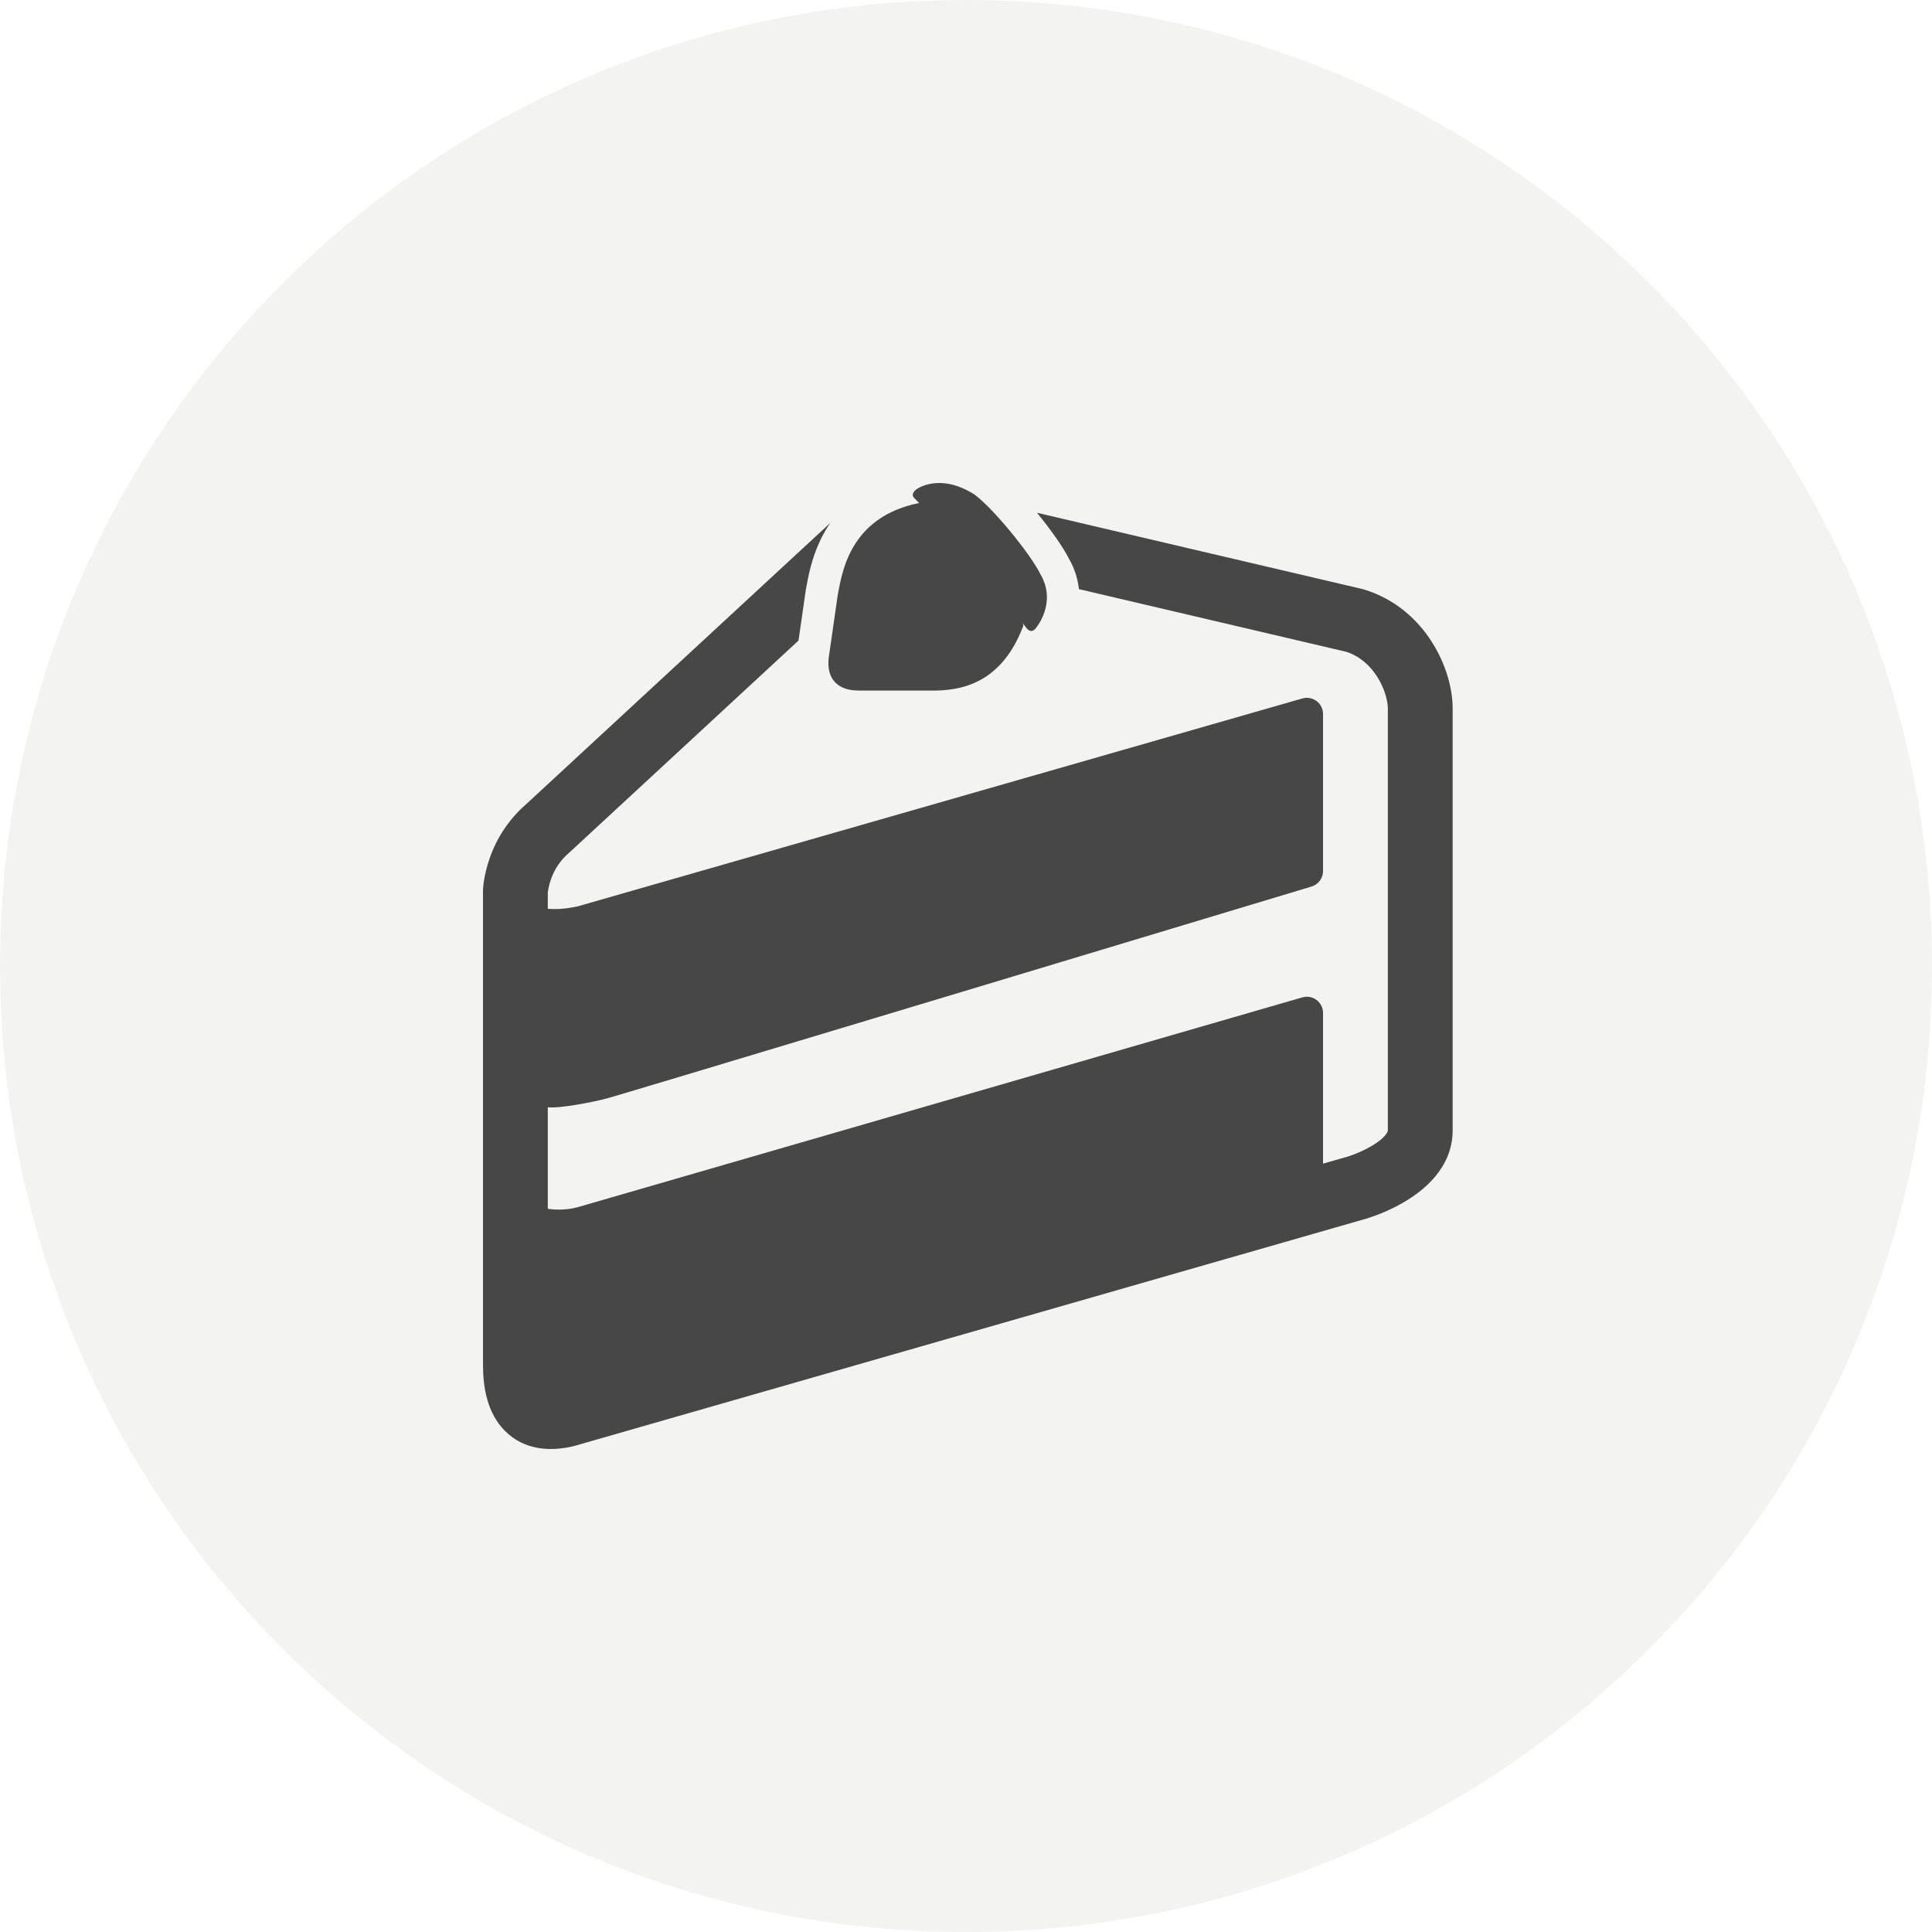
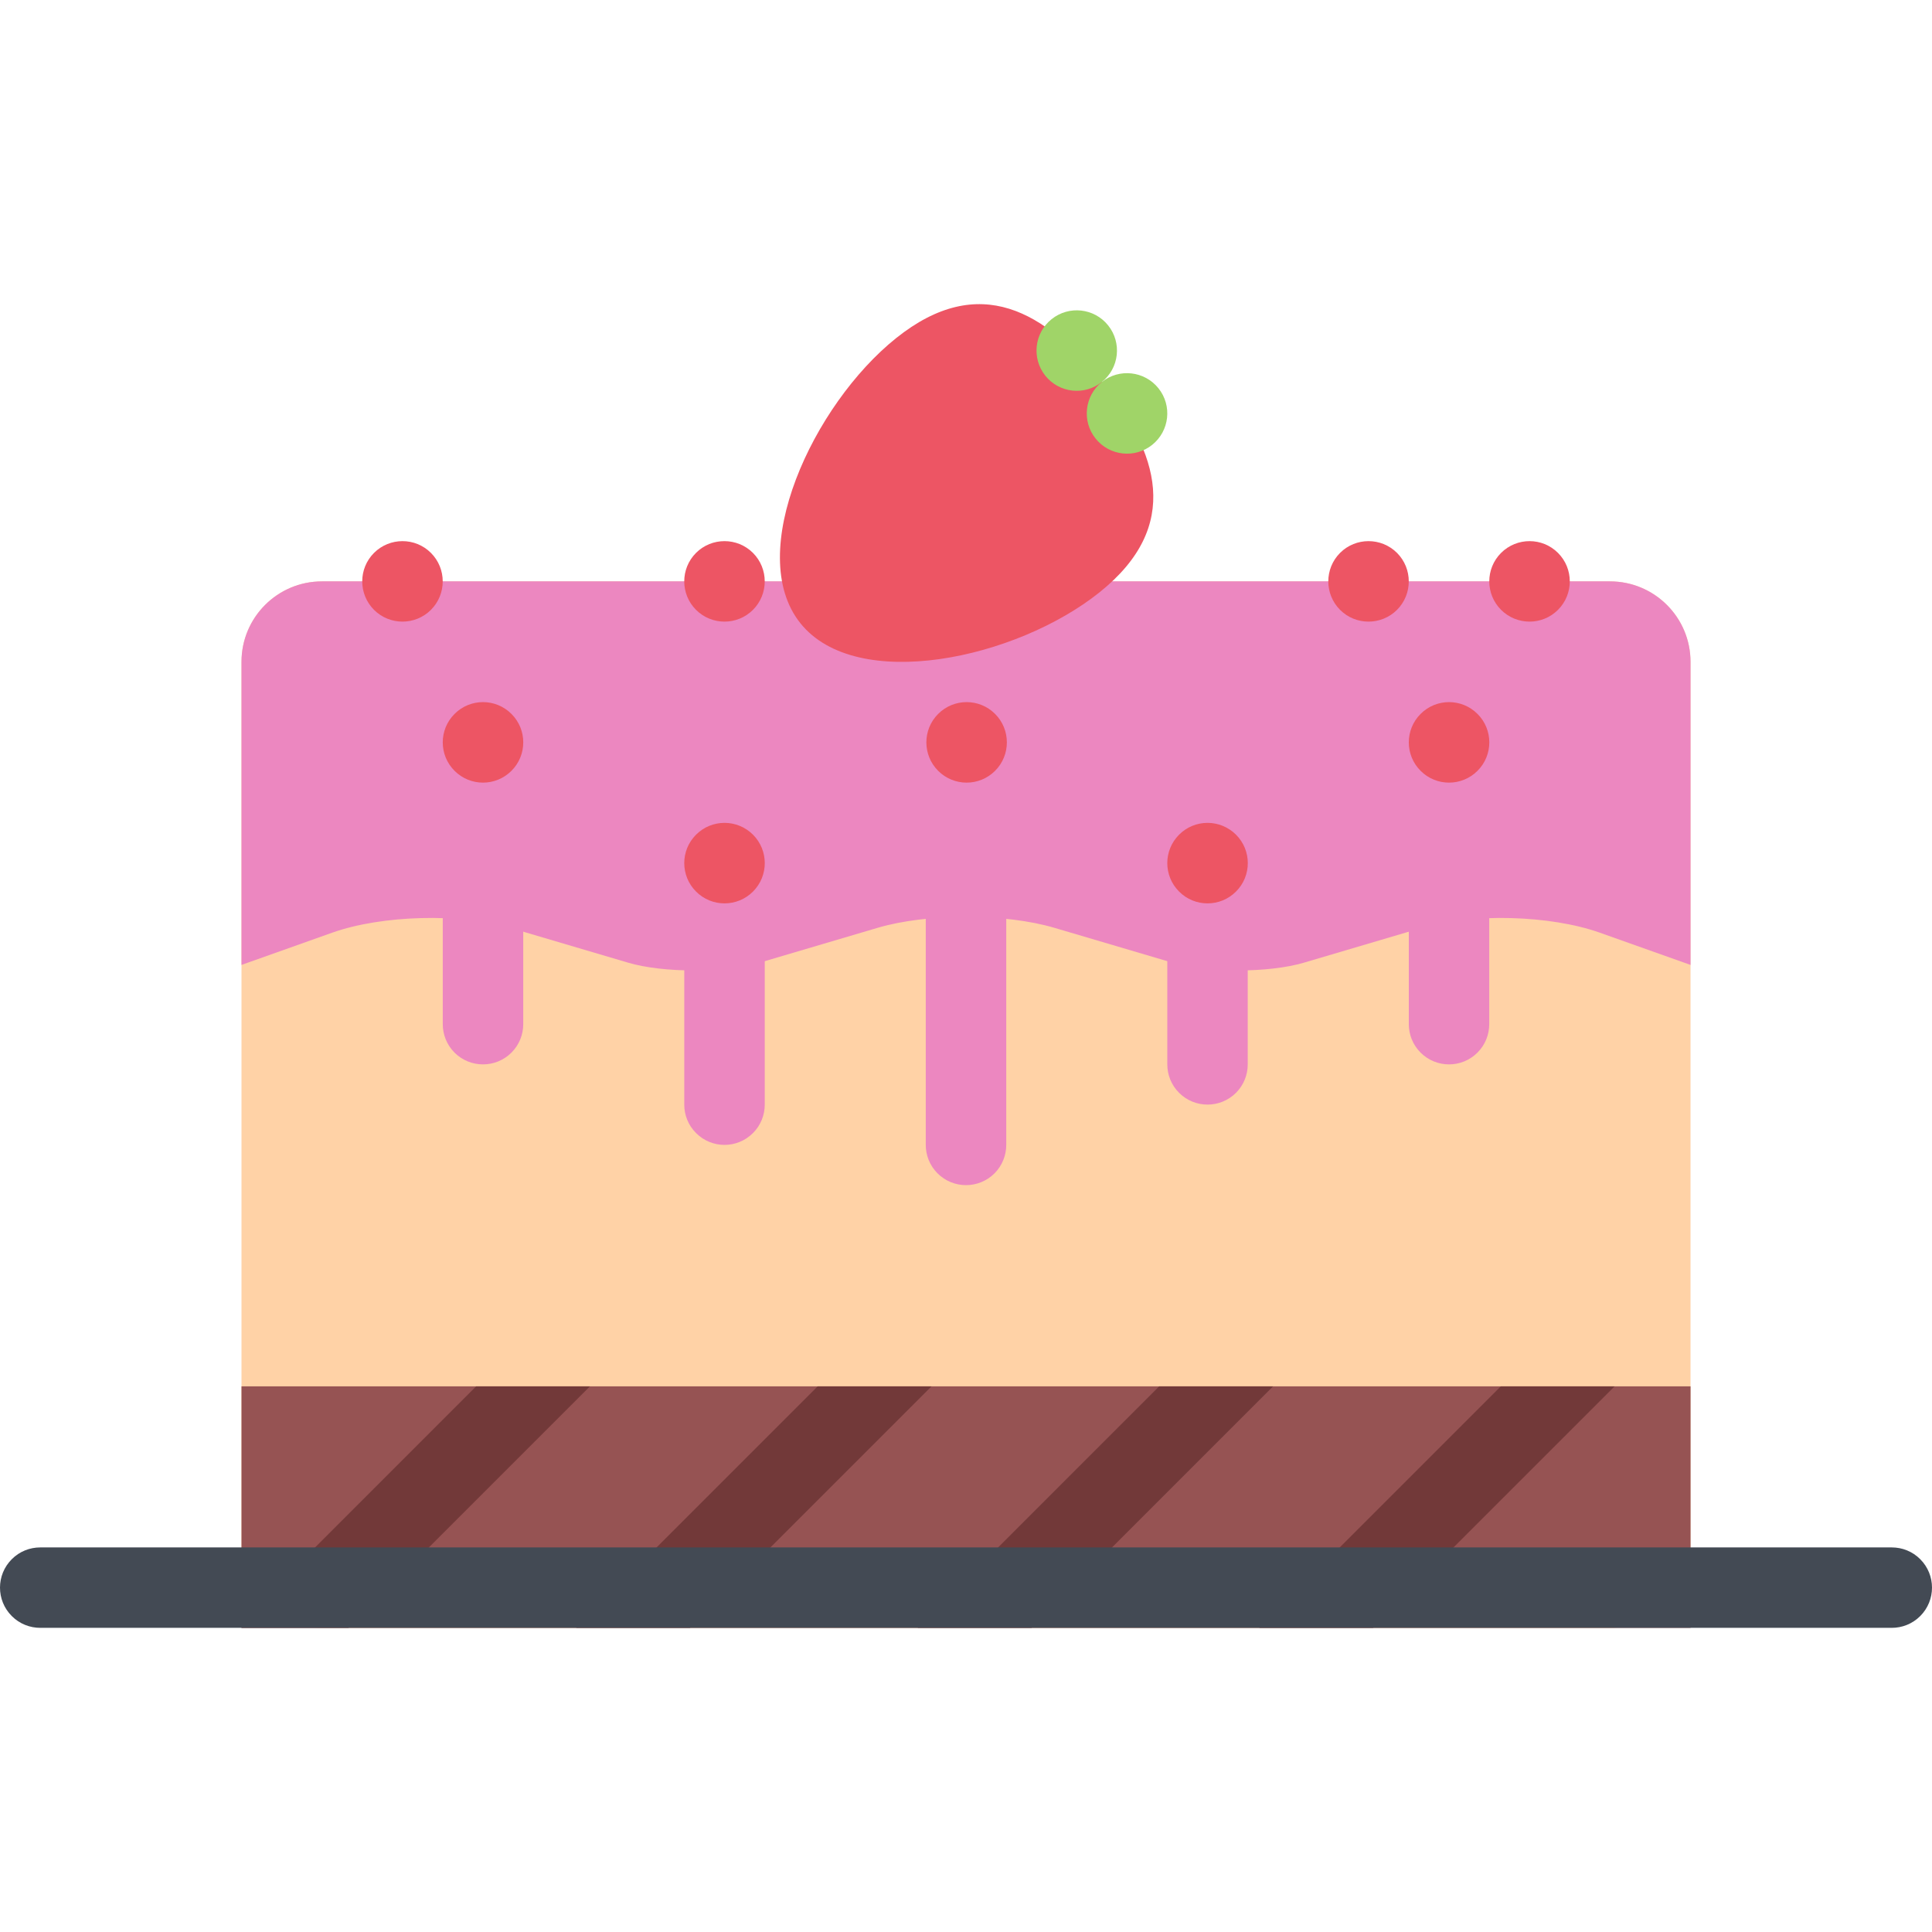
- <svg xmlns="http://www.w3.org/2000/svg" width="100" height="100" viewBox="0 0 100 100" fill="none">
-   <circle opacity="0.07" cx="50" cy="50" r="50" fill="#4D592B" />
-   <path d="M52.971 32.377L52.93 32.248L53.143 32.523C53.325 32.728 53.476 32.682 53.605 32.523C53.605 32.523 54.734 31.227 53.85 29.717C53.364 28.718 51.445 26.34 50.436 25.595C48.611 24.436 47.434 25.327 47.434 25.327C47.288 25.436 47.181 25.595 47.288 25.743L47.573 26.036C44.13 26.726 43.624 29.407 43.399 30.594L43.362 30.791L42.899 34.011C42.752 35.134 43.362 35.743 44.435 35.743H47.937C49.158 35.76 51.7 35.791 52.971 32.377Z" fill="#474747" />
-   <path d="M41.705 30.552L41.331 33.155L29.478 44.12C29.028 44.495 28.692 44.989 28.507 45.545C28.435 45.753 28.384 45.967 28.354 46.184V47.039C28.808 47.076 29.333 47.039 29.905 46.912L67.41 36.152C67.535 36.116 67.667 36.11 67.794 36.133C67.922 36.157 68.042 36.21 68.146 36.288C68.25 36.366 68.334 36.467 68.392 36.583C68.45 36.699 68.48 36.827 68.48 36.957V45.084C68.481 45.264 68.424 45.439 68.317 45.584C68.21 45.729 68.059 45.835 67.887 45.887C60.709 48.051 32.174 56.649 31.473 56.838C30.68 57.056 28.924 57.385 28.354 57.311V62.569C28.866 62.639 29.397 62.619 29.905 62.483L67.409 51.624C67.534 51.588 67.665 51.582 67.793 51.605C67.921 51.629 68.041 51.681 68.145 51.759C68.249 51.837 68.334 51.939 68.392 52.055C68.45 52.171 68.48 52.299 68.48 52.429V60.231L69.745 59.869L69.757 59.865L69.827 59.842C70.238 59.707 70.633 59.528 71.006 59.31C71.766 58.857 71.834 58.55 71.834 58.512V36.67C71.834 36.305 71.683 35.657 71.286 35.032C70.914 34.445 70.385 33.97 69.693 33.74L55.846 30.494C55.784 29.941 55.61 29.407 55.333 28.926C54.992 28.253 54.321 27.333 53.674 26.541L70.523 30.49C70.562 30.5 70.602 30.511 70.64 30.524C72.259 31.027 73.397 32.1 74.117 33.234C74.821 34.341 75.189 35.604 75.189 36.67V58.512C75.189 60.491 73.607 61.665 72.718 62.193C72.096 62.56 71.434 62.854 70.744 63.07L70.701 63.084L70.686 63.087L70.681 63.089C70.681 63.089 70.436 63.159 70.677 63.089L29.744 74.838C29.72 74.844 29.696 74.851 29.672 74.856C28.477 75.141 27.118 75.066 26.117 74.043C25.22 73.127 25 71.821 25 70.655V46.112L25.002 46.021V45.996L25.007 45.959C25.017 45.81 25.035 45.661 25.062 45.513C25.109 45.242 25.191 44.874 25.335 44.453C25.704 43.364 26.355 42.392 27.222 41.636L42.979 27.063C42.944 27.114 42.908 27.166 42.874 27.218C42.109 28.402 41.876 29.639 41.762 30.244L41.755 30.284C41.739 30.374 41.723 30.463 41.705 30.552Z" fill="#474747" />
+ <svg xmlns="http://www.w3.org/2000/svg" version="1.1" id="Layer_1" viewBox="0 0 511.975 511.975" xml:space="preserve">
+   <path style="fill:#FFD2A6;" d="M447.985,410.063c0,11.781-9.562,21.312-21.344,21.312H85.332c-11.789,0-21.335-9.531-21.335-21.312  V175.391c0-11.781,9.546-21.328,21.335-21.328h341.309c11.781,0,21.344,9.546,21.344,21.328L447.985,410.063L447.985,410.063z" />
+   <rect x="63.998" y="367.377" style="fill:#965353;" width="383.99" height="63.998" />
+   <g>
+     <polygon style="fill:#723939;" points="126.175,367.378 63.997,429.563 63.997,431.376 92.34,431.376 156.338,367.378  " />
+     <polygon style="fill:#723939;" points="182.853,431.376 246.851,367.378 216.679,367.378 152.681,431.376  " />
+     <polygon style="fill:#723939;" points="273.366,431.376 337.364,367.378 307.176,367.378 243.187,431.376  " />
+     <polygon style="fill:#723939;" points="333.708,431.376 363.862,431.376 427.86,367.378 397.706,367.378  " />
+   </g>
+   <path style="fill:#EC87C0;" d="M88.09,247.138c13.102-4.64,33.812-5.203,47.147-1.25l31.21,9.218c9.281,2.75,25.569,2.75,34.858,0  l31.202-9.218c13.172-3.906,33.796-3.906,46.968,0l31.201,9.218c9.281,2.75,25.578,2.75,34.858,0l31.202-9.218  c13.344-3.953,34.062-3.39,47.155,1.25l24.093,8.562v-80.31c0-11.781-9.562-21.328-21.344-21.328H85.332  c-11.789,0-21.335,9.546-21.335,21.328v80.31L88.09,247.138z" />
+   <path style="fill:#ED5564;" d="M291.365,156.969c-22.062,17.656-64.389,26.781-79.271,8.172  c-14.882-18.608,3.32-57.889,25.382-75.544c22.062-17.648,39.64-6.968,54.514,11.64C306.88,119.83,313.426,139.329,291.365,156.969z  " />
+   <g>
+     <path style="fill:#A0D468;" d="M305.317,117.892c-4.594,3.672-11.312,2.922-14.983-1.672c-3.688-4.593-2.938-11.312,1.656-15   c4.608-3.672,11.312-2.922,14.999,1.672C310.676,107.502,309.926,114.205,305.317,117.892z" />
+     <path style="fill:#A0D468;" d="M291.99,101.221c-4.594,3.688-11.312,2.938-14.983-1.656c-3.672-4.609-2.938-11.312,1.672-14.992   c4.593-3.679,11.312-2.937,14.983,1.664C297.333,90.831,296.598,97.549,291.99,101.221z" />
+   </g>
+   <path style="fill:#434A54;" d="M508.858,413.188c-2.078-2.094-4.812-3.125-7.531-3.125l0,0H10.662l0,0  c-2.726,0-5.46,1.031-7.539,3.125c-4.164,4.156-4.164,10.906,0,15.062c2.086,2.094,4.812,3.125,7.546,3.125H501.31  c2.734,0,5.453-1.031,7.547-3.125C513.014,424.094,513.014,417.344,508.858,413.188z" />
+   <g>
+     <path style="fill:#ED5564;" d="M99.113,146.517c-4.164,4.171-4.164,10.921,0,15.093c4.172,4.156,10.921,4.156,15.085,0   c4.164-4.172,4.164-10.921,0-15.093C110.034,142.361,103.285,142.361,99.113,146.517z" />
+     <path style="fill:#ED5564;" d="M120.456,189.187c-4.171,4.156-4.171,10.922,0,15.078c4.164,4.172,10.914,4.172,15.078,0   c4.171-4.156,4.171-10.922,0-15.078C131.37,185.015,124.62,185.015,120.456,189.187z" />
+     <path style="fill:#ED5564;" d="M184.454,221.186c-4.171,4.156-4.171,10.922,0,15.078c4.164,4.172,10.914,4.172,15.086,0   c4.164-4.156,4.164-10.922,0-15.078C195.368,217.014,188.618,217.014,184.454,221.186z" />
+     <path style="fill:#ED5564;" d="M248.608,189.187c-4.164,4.156-4.164,10.922,0,15.078c4.164,4.172,10.922,4.172,15.086,0   c4.164-4.156,4.164-10.922,0-15.078C259.53,185.015,252.772,185.015,248.608,189.187z" />
+     <path style="fill:#ED5564;" d="M312.458,221.186c-4.172,4.156-4.172,10.922,0,15.078c4.156,4.172,10.906,4.172,15.078,0   c4.172-4.156,4.172-10.922,0-15.078C323.364,217.014,316.614,217.014,312.458,221.186z" />
+     <path style="fill:#ED5564;" d="M376.456,189.187c-4.172,4.156-4.172,10.922,0,15.078c4.156,4.172,10.906,4.172,15.078,0   c4.172-4.156,4.172-10.922,0-15.078C387.362,185.015,380.612,185.015,376.456,189.187z" />
+     <path style="fill:#ED5564;" d="M199.532,161.61c4.164-4.172,4.164-10.921,0-15.093c-4.164-4.156-10.922-4.156-15.086,0   c-4.164,4.171-4.164,10.921,0,15.093C188.61,165.766,195.368,165.766,199.532,161.61z" />
+     <path style="fill:#ED5564;" d="M355.113,146.517c-4.156,4.171-4.156,10.921,0,15.093c4.156,4.156,10.921,4.156,15.093,0   c4.156-4.172,4.156-10.921,0-15.093C366.034,142.361,359.269,142.361,355.113,146.517z" />
+     <path style="fill:#ED5564;" d="M412.861,146.517c-4.156-4.156-10.905-4.156-15.077,0c-4.172,4.171-4.172,10.921,0,15.093   c4.172,4.156,10.921,4.156,15.077,0C417.033,157.438,417.033,150.688,412.861,146.517z" />
+   </g>
+   <g>
+     <path style="fill:#EC87C0;" d="M181.329,292.723c-0.008,2.719,1.039,5.469,3.125,7.531c4.164,4.188,10.914,4.188,15.086,0   c2.078-2.062,3.117-4.812,3.117-7.531l0,0V250.06H181.33v42.663H181.329z" />
+     <path style="fill:#EC87C0;" d="M117.331,271.388L117.331,271.388c0,2.742,1.039,5.46,3.117,7.554   c4.172,4.156,10.922,4.156,15.086,0c2.085-2.094,3.125-4.812,3.125-7.554l0,0v-42.656h-21.327v42.656H117.331z" />
+     <path style="fill:#EC87C0;" d="M245.327,303.38c-0.008,2.75,1.039,5.469,3.125,7.562c4.164,4.156,10.914,4.156,15.086,0   c2.078-2.094,3.117-4.812,3.117-7.562l0,0v-70.819h-21.328L245.327,303.38L245.327,303.38z" />
+     <path style="fill:#EC87C0;" d="M309.333,282.067L309.333,282.067c0,2.719,1.031,5.438,3.125,7.531   c4.156,4.156,10.906,4.156,15.078,0c2.078-2.094,3.109-4.812,3.109-7.531l0,0v-30.835h-21.312V282.067z" />
+     <path style="fill:#EC87C0;" d="M394.643,237.233h-21.312v34.156c0,2.742,1.031,5.46,3.125,7.554c4.156,4.156,10.906,4.156,15.062,0   c2.094-2.094,3.125-4.812,3.125-7.554l0,0V237.233z" />
+   </g>
</svg>
